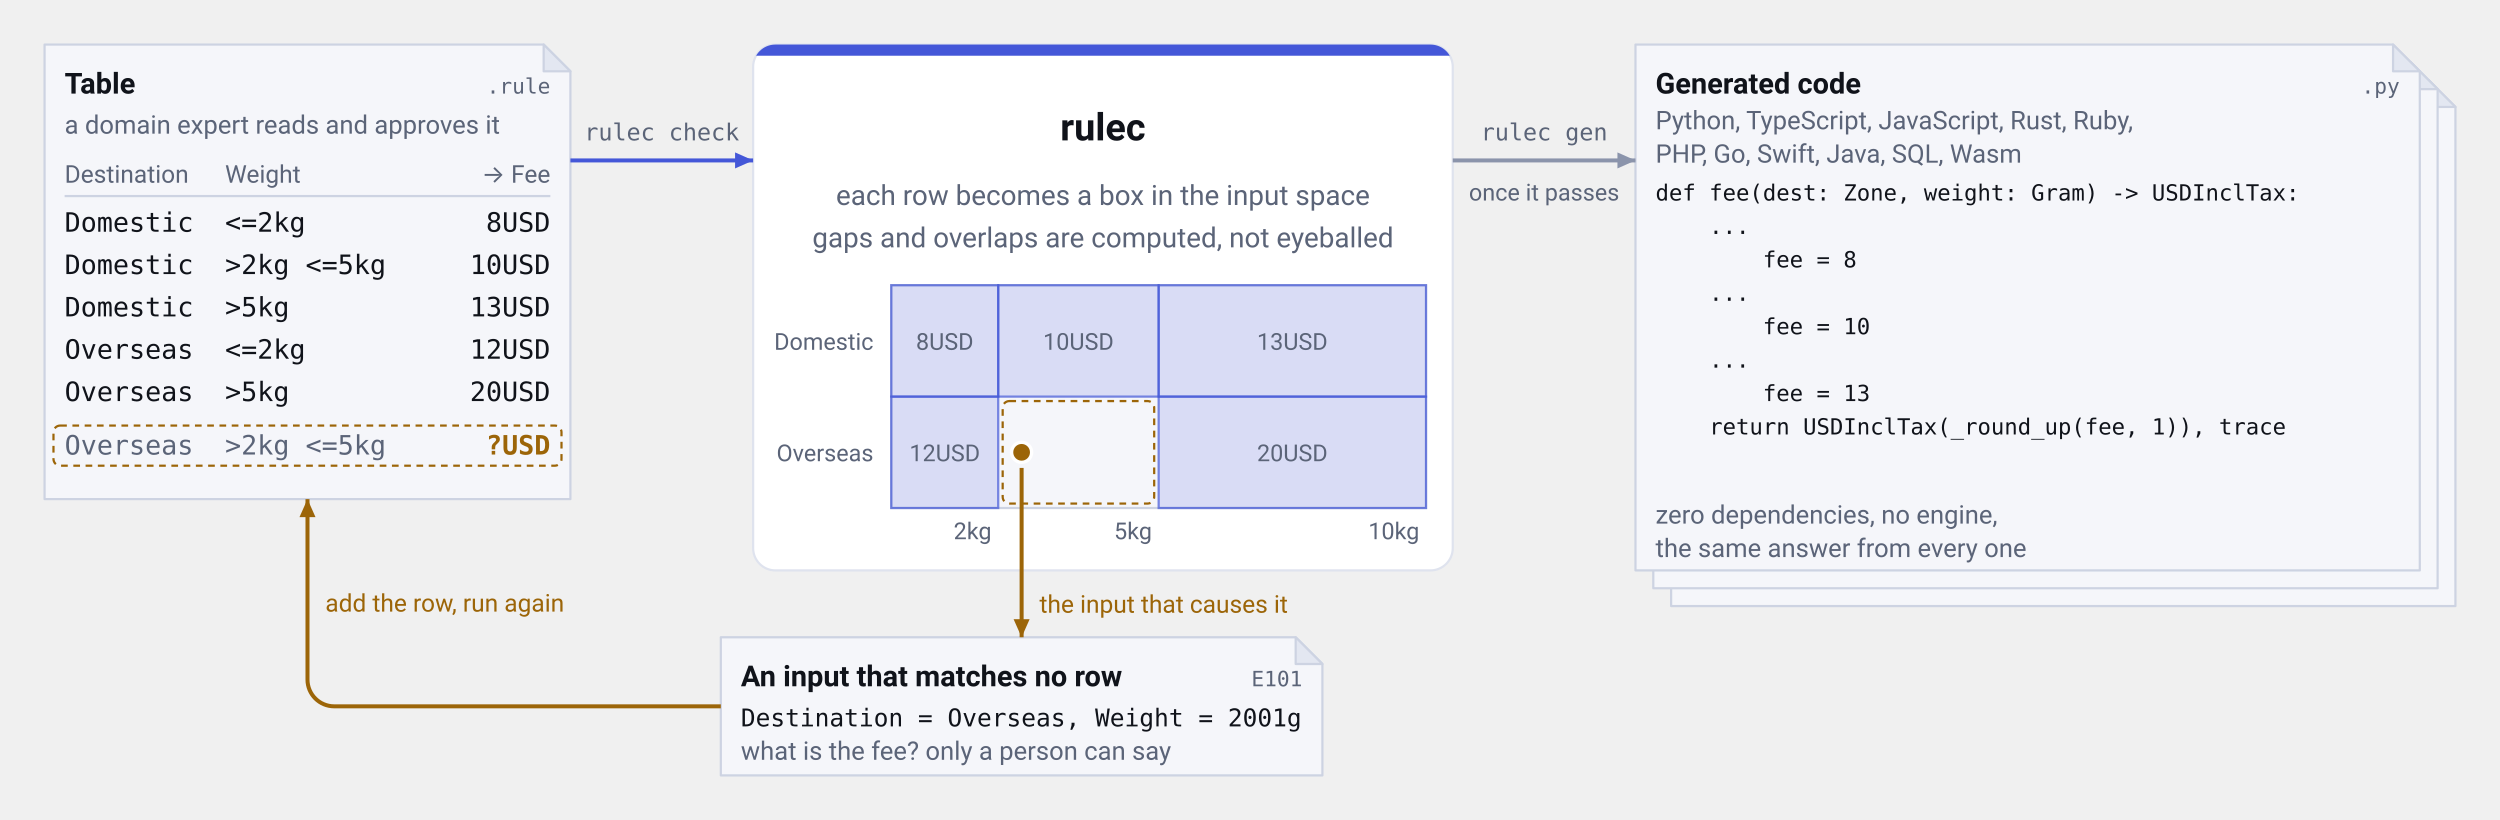
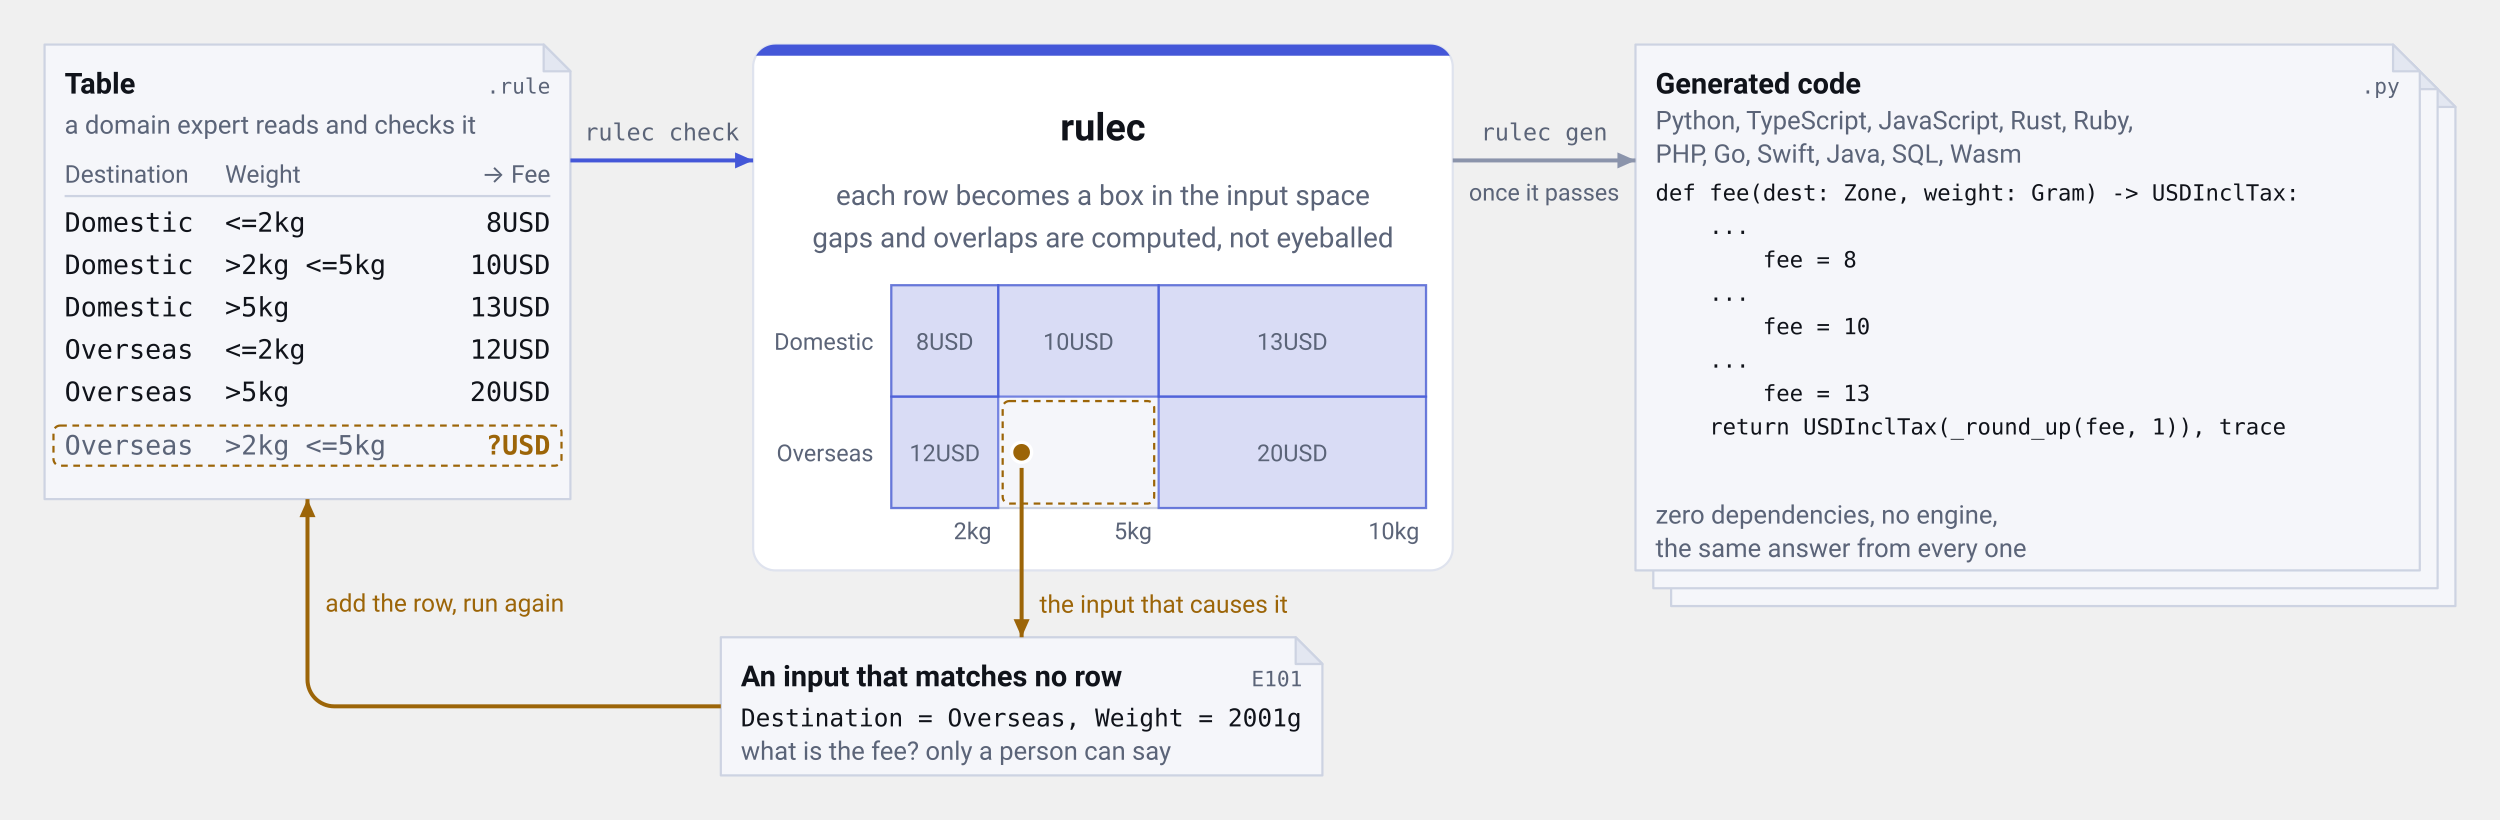
<svg xmlns="http://www.w3.org/2000/svg" viewBox="0 0 1122 368" role="img" aria-label="Write the table. rulec turns each row into a box in the input space and proves by computation that the boxes leave no gap and no overlap. If there is a gap, back comes the input that falls through it (Destination = Overseas, Weight = 2001g): add the row and run again - only what the fee is takes a person. Only a proved table generates, and what comes out is dependency-free Python, TypeScript, JavaScript, Rust, Ruby, PHP, Go, Swift, Java, SQL, Wasm and NumPy." font-family="-apple-system, BlinkMacSystemFont, &quot;Hiragino Sans&quot;, &quot;Noto Sans JP&quot;, &quot;Yu Gothic&quot;, Meiryo, &quot;Segoe UI&quot;, Roboto, sans-serif">
  <defs>
    <marker id="head-neutral" viewBox="0 0 10 10" refX="9" refY="5" markerWidth="9" markerHeight="9" markerUnits="userSpaceOnUse" orient="auto">
      <path d="M0,1 L9,5 L0,9 Z" fill="#8b94ab" />
    </marker>
    <marker id="head-accent" viewBox="0 0 10 10" refX="9" refY="5" markerWidth="9" markerHeight="9" markerUnits="userSpaceOnUse" orient="auto">
      <path d="M0,1 L9,5 L0,9 Z" fill="#4457d8" />
    </marker>
    <marker id="head-human" viewBox="0 0 10 10" refX="9" refY="5" markerWidth="9" markerHeight="9" markerUnits="userSpaceOnUse" orient="auto">
      <path d="M0,1 L9,5 L0,9 Z" fill="#9c6508" />
    </marker>
  </defs>
  <path d="M20,20 H244 L256,32 V224 H20 Z" fill="#f5f6fa" stroke="#cdd3e2" stroke-linejoin="round" />
  <path d="M244,20 V32 H256 Z" fill="#e3e7f1" stroke="#cdd3e2" stroke-linejoin="round" />
  <text x="29" y="42" font-size="13" font-weight="600" text-anchor="start" fill="#10131a">Table</text>
  <text x="247" y="42" font-size="9.5" font-weight="400" text-anchor="end" fill="#5b6478" font-family="ui-monospace, SFMono-Regular, Menlo, Consolas, monospace">.rule</text>
-   <text x="29" y="60" font-size="11.5" font-weight="400" text-anchor="start" fill="#5b6478">a domain expert reads and approves it</text>
+   <text x="29" y="60" font-size="11.5" font-weight="400" text-anchor="start" fill="#5b6478">a domain expert reads and checks it</text>
  <text x="29" y="82" font-size="11" font-weight="400" text-anchor="start" fill="#5b6478">Destination</text>
  <text x="101" y="82" font-size="11" font-weight="400" text-anchor="start" fill="#5b6478">Weight</text>
  <text x="247" y="82" font-size="11" font-weight="400" text-anchor="end" fill="#5b6478">→ Fee</text>
  <line x1="29" y1="88" x2="247" y2="88" stroke="#cdd3e2" />
  <text x="29" y="104" font-size="12" font-weight="400" text-anchor="start" fill="#10131a" font-family="ui-monospace, SFMono-Regular, Menlo, Consolas, monospace">Domestic</text>
  <text x="101" y="104" font-size="12" font-weight="400" text-anchor="start" fill="#10131a" font-family="ui-monospace, SFMono-Regular, Menlo, Consolas, monospace">&lt;=2kg</text>
  <text x="247" y="104" font-size="12" font-weight="400" text-anchor="end" fill="#10131a" font-family="ui-monospace, SFMono-Regular, Menlo, Consolas, monospace">8USD</text>
  <text x="29" y="123" font-size="12" font-weight="400" text-anchor="start" fill="#10131a" font-family="ui-monospace, SFMono-Regular, Menlo, Consolas, monospace">Domestic</text>
  <text x="101" y="123" font-size="12" font-weight="400" text-anchor="start" fill="#10131a" font-family="ui-monospace, SFMono-Regular, Menlo, Consolas, monospace">&gt;2kg &lt;=5kg</text>
  <text x="247" y="123" font-size="12" font-weight="400" text-anchor="end" fill="#10131a" font-family="ui-monospace, SFMono-Regular, Menlo, Consolas, monospace">10USD</text>
  <text x="29" y="142" font-size="12" font-weight="400" text-anchor="start" fill="#10131a" font-family="ui-monospace, SFMono-Regular, Menlo, Consolas, monospace">Domestic</text>
  <text x="101" y="142" font-size="12" font-weight="400" text-anchor="start" fill="#10131a" font-family="ui-monospace, SFMono-Regular, Menlo, Consolas, monospace">&gt;5kg</text>
  <text x="247" y="142" font-size="12" font-weight="400" text-anchor="end" fill="#10131a" font-family="ui-monospace, SFMono-Regular, Menlo, Consolas, monospace">13USD</text>
  <text x="29" y="161" font-size="12" font-weight="400" text-anchor="start" fill="#10131a" font-family="ui-monospace, SFMono-Regular, Menlo, Consolas, monospace">Overseas</text>
  <text x="101" y="161" font-size="12" font-weight="400" text-anchor="start" fill="#10131a" font-family="ui-monospace, SFMono-Regular, Menlo, Consolas, monospace">&lt;=2kg</text>
  <text x="247" y="161" font-size="12" font-weight="400" text-anchor="end" fill="#10131a" font-family="ui-monospace, SFMono-Regular, Menlo, Consolas, monospace">12USD</text>
  <text x="29" y="180" font-size="12" font-weight="400" text-anchor="start" fill="#10131a" font-family="ui-monospace, SFMono-Regular, Menlo, Consolas, monospace">Overseas</text>
  <text x="101" y="180" font-size="12" font-weight="400" text-anchor="start" fill="#10131a" font-family="ui-monospace, SFMono-Regular, Menlo, Consolas, monospace">&gt;5kg</text>
  <text x="247" y="180" font-size="12" font-weight="400" text-anchor="end" fill="#10131a" font-family="ui-monospace, SFMono-Regular, Menlo, Consolas, monospace">20USD</text>
  <rect x="24" y="191" width="228" height="18" rx="3" fill="none" stroke="#9c6508" stroke-width="1" stroke-dasharray="3 2.5" />
  <text x="29" y="204" font-size="12" font-weight="400" text-anchor="start" fill="#5b6478" font-family="ui-monospace, SFMono-Regular, Menlo, Consolas, monospace">Overseas</text>
  <text x="101" y="204" font-size="12" font-weight="400" text-anchor="start" fill="#5b6478" font-family="ui-monospace, SFMono-Regular, Menlo, Consolas, monospace">&gt;2kg &lt;=5kg</text>
  <text x="247" y="204" font-size="12" font-weight="600" text-anchor="end" fill="#9c6508" font-family="ui-monospace, SFMono-Regular, Menlo, Consolas, monospace">?USD</text>
  <clipPath id="clip-rulec">
    <rect x="338" y="20" width="314" height="236" rx="10" />
  </clipPath>
  <rect x="338" y="20" width="314" height="236" rx="10" fill="#ffffff" stroke="#dfe3ee" />
  <rect x="338" y="20" width="314" height="5" fill="#4457d8" clip-path="url(#clip-rulec)" />
  <text x="495.0" y="63" font-size="17" font-weight="700" text-anchor="middle" fill="#10131a">rulec</text>
  <text x="495.0" y="92" font-size="12.5" font-weight="400" text-anchor="middle" fill="#5b6478">each row becomes a box in the input space</text>
  <text x="495.0" y="111" font-size="12.5" font-weight="400" text-anchor="middle" fill="#5b6478">gaps and overlaps are computed, not eyeballed</text>
  <rect x="400" y="128" width="240" height="100" fill="#f5f6fa" stroke="#cdd3e2" />
  <rect x="400.0" y="128.0" width="48.0" height="50.0" fill="#4457d8" fill-opacity="0.16" stroke="#4457d8" stroke-opacity="0.7" />
  <text x="424.0" y="157.0" font-size="10.5" font-weight="400" text-anchor="middle" fill="#5b6478">8USD</text>
  <rect x="448.0" y="128.0" width="72.0" height="50.0" fill="#4457d8" fill-opacity="0.16" stroke="#4457d8" stroke-opacity="0.7" />
  <text x="484.0" y="157.0" font-size="10.5" font-weight="400" text-anchor="middle" fill="#5b6478">10USD</text>
  <rect x="520.0" y="128.0" width="120.0" height="50.0" fill="#4457d8" fill-opacity="0.16" stroke="#4457d8" stroke-opacity="0.7" />
  <text x="580.0" y="157.0" font-size="10.5" font-weight="400" text-anchor="middle" fill="#5b6478">13USD</text>
  <rect x="400.0" y="178.0" width="48.0" height="50.0" fill="#4457d8" fill-opacity="0.16" stroke="#4457d8" stroke-opacity="0.7" />
  <text x="424.0" y="207.0" font-size="10.5" font-weight="400" text-anchor="middle" fill="#5b6478">12USD</text>
  <rect x="520.0" y="178.0" width="120.0" height="50.0" fill="#4457d8" fill-opacity="0.16" stroke="#4457d8" stroke-opacity="0.7" />
  <text x="580.0" y="207.0" font-size="10.5" font-weight="400" text-anchor="middle" fill="#5b6478">20USD</text>
  <rect x="450.0" y="180.0" width="68.0" height="46.0" rx="3" fill="none" stroke="#9c6508" stroke-width="1" stroke-dasharray="3 2.5" />
  <text x="392" y="157.0" font-size="10.5" font-weight="400" text-anchor="end" fill="#5b6478">Domestic</text>
  <text x="392" y="207.0" font-size="10.5" font-weight="400" text-anchor="end" fill="#5b6478">Overseas</text>
  <text x="445.0" y="242" font-size="10.5" font-weight="400" text-anchor="end" fill="#5b6478">2kg</text>
  <text x="517.0" y="242" font-size="10.5" font-weight="400" text-anchor="end" fill="#5b6478">5kg</text>
  <text x="637.0" y="242" font-size="10.5" font-weight="400" text-anchor="end" fill="#5b6478">10kg</text>
  <circle cx="458.5" cy="203.0" r="4.5" fill="#9c6508" stroke="#ffffff" stroke-width="1.5" />
  <path d="M750,36 H1090 L1102,48 V272 H750 Z" fill="#f5f6fa" stroke="#cdd3e2" stroke-linejoin="round" />
  <path d="M1090,36 V48 H1102 Z" fill="#e3e7f1" stroke="#cdd3e2" stroke-linejoin="round" />
  <path d="M742,28 H1082 L1094,40 V264 H742 Z" fill="#f5f6fa" stroke="#cdd3e2" stroke-linejoin="round" />
  <path d="M1082,28 V40 H1094 Z" fill="#e3e7f1" stroke="#cdd3e2" stroke-linejoin="round" />
  <path d="M734,20 H1074 L1086,32 V256 H734 Z" fill="#f5f6fa" stroke="#cdd3e2" stroke-linejoin="round" />
  <path d="M1074,20 V32 H1086 Z" fill="#e3e7f1" stroke="#cdd3e2" stroke-linejoin="round" />
  <text x="743" y="42" font-size="13" font-weight="600" text-anchor="start" fill="#10131a">Generated code</text>
  <text x="1077" y="42" font-size="9.5" font-weight="400" text-anchor="end" fill="#5b6478" font-family="ui-monospace, SFMono-Regular, Menlo, Consolas, monospace">.py</text>
  <text x="743" y="58" font-size="11.5" font-weight="400" text-anchor="start" fill="#5b6478">Python, TypeScript, JavaScript, Rust, Ruby,</text>
  <text x="743" y="73" font-size="11.5" font-weight="400" text-anchor="start" fill="#5b6478">PHP, Go, Swift, Java, SQL, Wasm</text>
  <text x="743" y="90" font-size="10" font-weight="400" text-anchor="start" fill="#10131a" font-family="ui-monospace, SFMono-Regular, Menlo, Consolas, monospace" xml:space="preserve" style="white-space:pre">def fee(dest: Zone, weight: Gram) -&gt; USDInclTax:</text>
  <text x="743" y="105" font-size="10" font-weight="400" text-anchor="start" fill="#10131a" font-family="ui-monospace, SFMono-Regular, Menlo, Consolas, monospace" xml:space="preserve" style="white-space:pre">    ...</text>
  <text x="743" y="120" font-size="10" font-weight="400" text-anchor="start" fill="#10131a" font-family="ui-monospace, SFMono-Regular, Menlo, Consolas, monospace" xml:space="preserve" style="white-space:pre">        fee = 8</text>
  <text x="743" y="135" font-size="10" font-weight="400" text-anchor="start" fill="#10131a" font-family="ui-monospace, SFMono-Regular, Menlo, Consolas, monospace" xml:space="preserve" style="white-space:pre">    ...</text>
  <text x="743" y="150" font-size="10" font-weight="400" text-anchor="start" fill="#10131a" font-family="ui-monospace, SFMono-Regular, Menlo, Consolas, monospace" xml:space="preserve" style="white-space:pre">        fee = 10</text>
  <text x="743" y="165" font-size="10" font-weight="400" text-anchor="start" fill="#10131a" font-family="ui-monospace, SFMono-Regular, Menlo, Consolas, monospace" xml:space="preserve" style="white-space:pre">    ...</text>
  <text x="743" y="180" font-size="10" font-weight="400" text-anchor="start" fill="#10131a" font-family="ui-monospace, SFMono-Regular, Menlo, Consolas, monospace" xml:space="preserve" style="white-space:pre">        fee = 13</text>
  <text x="743" y="195" font-size="10" font-weight="400" text-anchor="start" fill="#10131a" font-family="ui-monospace, SFMono-Regular, Menlo, Consolas, monospace" xml:space="preserve" style="white-space:pre">    return USDInclTax(_round_up(fee, 1)), trace</text>
  <text x="743" y="235" font-size="11.5" font-weight="400" text-anchor="start" fill="#5b6478">zero dependencies, no engine,</text>
  <text x="743" y="250" font-size="11.5" font-weight="400" text-anchor="start" fill="#5b6478">the same answer from every one</text>
  <path d="M323.5,286 H581.5 L593.5,298 V348 H323.5 Z" fill="#f5f6fa" stroke="#cdd3e2" stroke-linejoin="round" />
  <path d="M581.5,286 V298 H593.5 Z" fill="#e3e7f1" stroke="#cdd3e2" stroke-linejoin="round" />
  <text x="332.5" y="308" font-size="13" font-weight="600" text-anchor="start" fill="#10131a">An input that matches no row</text>
  <text x="584.5" y="308" font-size="9.5" font-weight="400" text-anchor="end" fill="#5b6478" font-family="ui-monospace, SFMono-Regular, Menlo, Consolas, monospace">E101</text>
  <text x="332.5" y="326" font-size="11" font-weight="400" text-anchor="start" fill="#10131a" font-family="ui-monospace, SFMono-Regular, Menlo, Consolas, monospace">Destination = Overseas, Weight = 2001g</text>
  <text x="332.5" y="341" font-size="11.5" font-weight="400" text-anchor="start" fill="#5b6478">what is the fee? only a person can say</text>
  <line x1="256" y1="72" x2="338" y2="72" stroke="#4457d8" stroke-width="1.8" marker-end="url(#head-accent)" />
  <text x="297.0" y="63" font-size="10.5" font-weight="400" text-anchor="middle" fill="#5b6478" font-family="ui-monospace, SFMono-Regular, Menlo, Consolas, monospace">rulec check</text>
  <line x1="652" y1="72" x2="734" y2="72" stroke="#8b94ab" stroke-width="1.8" marker-end="url(#head-neutral)" />
  <text x="693.0" y="63" font-size="10.5" font-weight="400" text-anchor="middle" fill="#5b6478" font-family="ui-monospace, SFMono-Regular, Menlo, Consolas, monospace">rulec gen</text>
  <text x="693.0" y="90" font-size="10.5" font-weight="400" text-anchor="middle" fill="#5b6478">once it passes</text>
  <line x1="458.5" y1="210.0" x2="458.5" y2="286" stroke="#9c6508" stroke-width="1.8" marker-end="url(#head-human)" />
  <text x="466.5" y="275.0" font-size="11" font-weight="400" text-anchor="start" fill="#9c6508">the input that causes it</text>
  <path d="M323.5,317.0 H150.0 A12,12 0 0 1 138.0,305.0 V224" fill="none" stroke="#9c6508" stroke-width="1.8" marker-end="url(#head-human)" />
  <text x="146.0" y="274.5" font-size="11" font-weight="400" text-anchor="start" fill="#9c6508">add the row, run again</text>
</svg>
